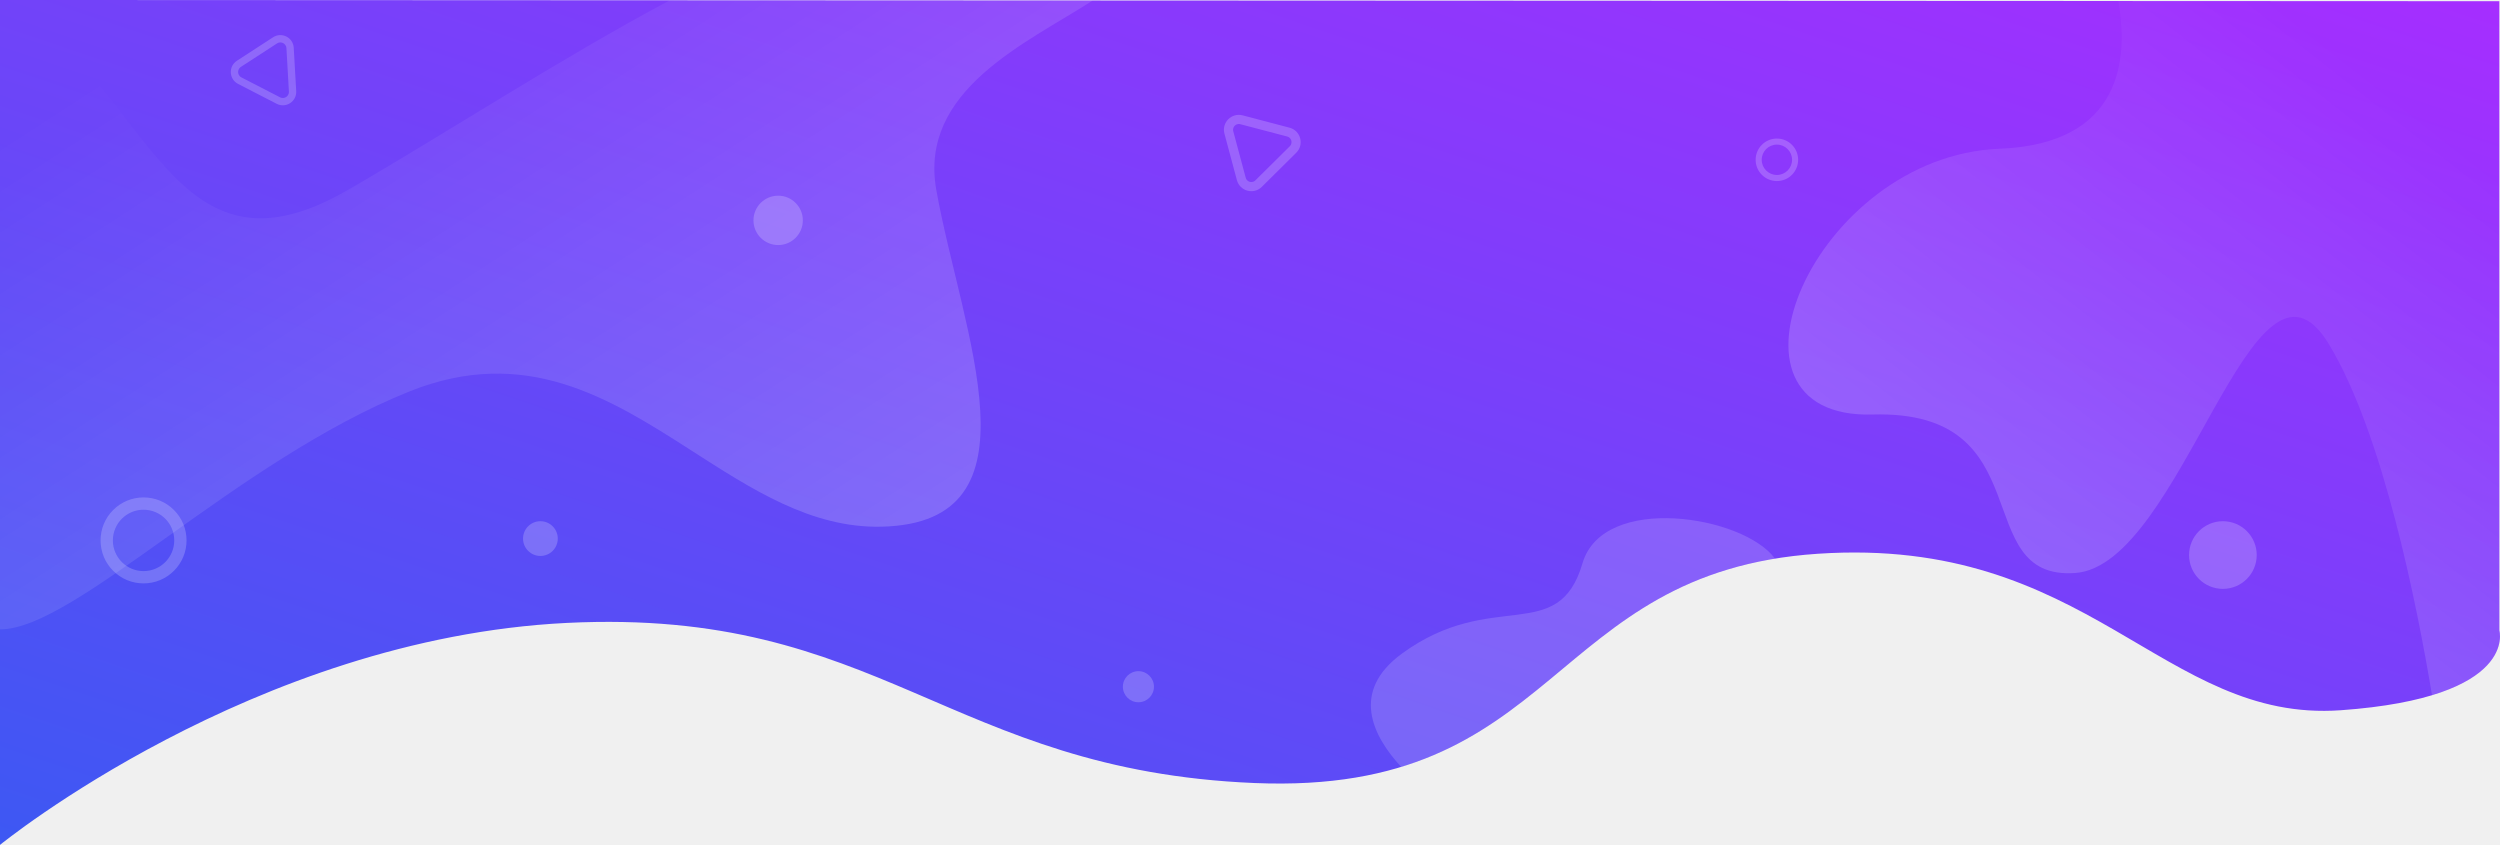
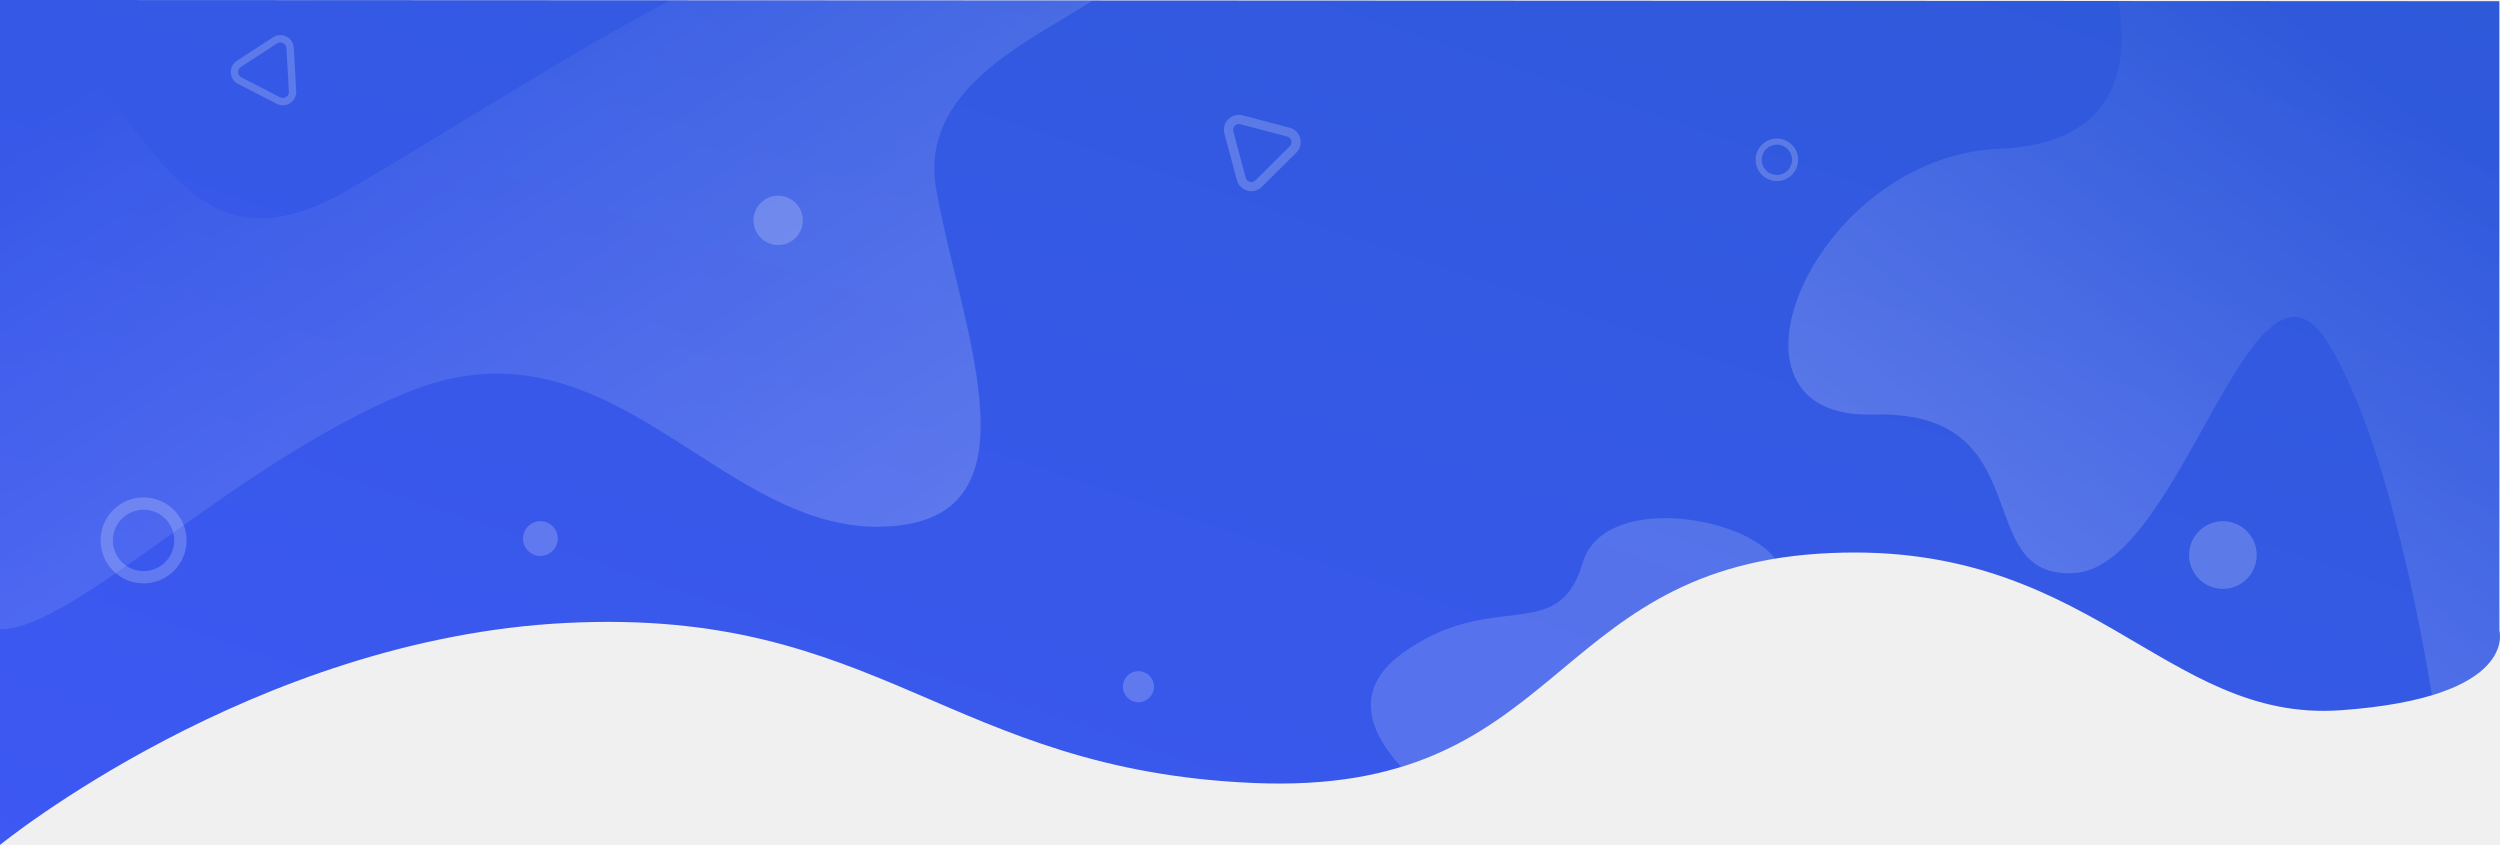
<svg xmlns="http://www.w3.org/2000/svg" xmlns:xlink="http://www.w3.org/1999/xlink" id="Group_202" data-name="Group 202" width="1367.025" height="462" viewBox="0 0 1367.025 462">
  <defs>
    <linearGradient id="linear-gradient" x1="1" y1="0.01" x2="0" y2="1" gradientUnits="objectBoundingBox">
-       <stop offset="0" stop-color="#a52eff" />
+       <stop offset="0" stop-color="#2e59d9" />
      <stop offset="1" stop-color="#3d58f3" />
    </linearGradient>
    <linearGradient id="linear-gradient-2" x1="0.814" y1="0.106" x2="0.213" y2="0.854" gradientUnits="objectBoundingBox">
      <stop offset="0" stop-color="#fff" stop-opacity="0" />
      <stop offset="1" stop-color="#fff" stop-opacity="0.2" />
    </linearGradient>
    <linearGradient id="linear-gradient-3" x1="0.093" y1="0.119" x2="0.916" y2="0.851" xlink:href="#linear-gradient-2" />
  </defs>
  <path id="Path_152" data-name="Path 152" d="M1436,788s138.5-112.93,310-121.387,208.5,80.593,376,87.558S2281.5,638.754,2430,628.8s188.5,92.533,286,85.568,86.667-43.705,86.667-43.705v-344L1436,326Z" transform="translate(-1436 -326)" fill="url(#linear-gradient)" />
  <path id="Path_351" data-name="Path 351" d="M-3034.666,214.667c-41.333-68-80,121.334-138.667,125.333-29.536,2.013-33.726-20.643-42.515-43.3-8.667-22.346-21.808-44.691-68.152-43.367C-3377.333,256-3316,112-3214.666,108c67.471-2.664,70.511-49.656,65.009-80.768l208.324.1v344s6.592,22.366-36.815,35.5C-2986.331,357.575-3005.006,263.463-3034.666,214.667Z" transform="translate(4308 -26.667)" fill="url(#linear-gradient-2)" />
  <path id="Path_195" data-name="Path 195" d="M-1412.5,47a23.348,23.348,0,0,1-16.617-6.883A23.345,23.345,0,0,1-1436,23.5a23.347,23.347,0,0,1,6.883-16.618A23.348,23.348,0,0,1-1412.5,0a23.348,23.348,0,0,1,16.617,6.883A23.347,23.347,0,0,1-1389,23.5a23.345,23.345,0,0,1-6.883,16.617A23.348,23.348,0,0,1-1412.5,47Zm0-40.286A16.805,16.805,0,0,0-1429.285,23.5,16.8,16.8,0,0,0-1412.5,40.286,16.8,16.8,0,0,0-1395.714,23.5,16.805,16.805,0,0,0-1412.5,6.714Z" transform="translate(1490.999 272)" fill="#fff" stroke="rgba(0,0,0,0)" stroke-width="1" opacity="0.2" />
  <path id="Path_355" data-name="Path 355" d="M-4241.53,390.684V46.537l5.658,0c77.6,51.747,88.6,159.233,184.341,104,52.73-30.421,116.771-72.154,176.222-103.822l231.295.113c-36.131,23.25-95.348,48.932-85.517,103.709,14,78,60,182-30,184-38.392.853-70.961-20.493-104.227-41.84-44.718-28.695-90.7-57.391-153.773-32.16-94.464,37.786-183.03,130.145-223.9,130.147Z" transform="translate(4241.531 -46.537)" fill="url(#linear-gradient-3)" />
  <path id="Path_342" data-name="Path 342" d="M-1424.377,23.246a11.548,11.548,0,0,1-8.219-3.4,11.546,11.546,0,0,1-3.4-8.218,11.548,11.548,0,0,1,3.4-8.219,11.548,11.548,0,0,1,8.219-3.4,11.547,11.547,0,0,1,8.219,3.4,11.547,11.547,0,0,1,3.4,8.219,11.546,11.546,0,0,1-3.4,8.218A11.548,11.548,0,0,1-1424.377,23.246Zm0-19.925a8.312,8.312,0,0,0-8.3,8.3,8.311,8.311,0,0,0,8.3,8.3,8.311,8.311,0,0,0,8.3-8.3A8.312,8.312,0,0,0-1424.377,3.321Z" transform="translate(2395.999 75.754)" fill="#fff" stroke="rgba(0,0,0,0)" stroke-width="1" opacity="0.2" />
  <circle id="Ellipse_80" data-name="Ellipse 80" cx="13.5" cy="13.5" r="13.5" transform="translate(412 107)" fill="#fff" opacity="0.2" />
  <circle id="Ellipse_81" data-name="Ellipse 81" cx="18.5" cy="18.5" r="18.5" transform="translate(1197 285)" fill="#fff" opacity="0.2" />
  <circle id="Ellipse_68" data-name="Ellipse 68" cx="8.5" cy="8.5" r="8.5" transform="translate(614 367)" fill="#fff" opacity="0.2" />
  <g id="Path_343" data-name="Path 343" transform="matrix(0.259, 0.966, -0.966, 0.259, 710.181, 49.242)" fill="none" opacity="0.2">
    <path d="M18.565,10.207a8.165,8.165,0,0,1,14.178,0L45.89,33.214A8.165,8.165,0,0,1,38.8,45.43H12.507A8.165,8.165,0,0,1,5.418,33.214Z" stroke="none" />
    <path d="M 25.654 11.093 C 25.102 11.093 23.729 11.249 22.906 12.688 L 9.759 35.695 C 8.943 37.123 9.495 38.38 9.77 38.854 C 10.045 39.328 10.862 40.43 12.507 40.43 L 38.801 40.43 C 40.446 40.43 41.263 39.328 41.538 38.854 C 41.813 38.38 42.365 37.123 41.549 35.695 L 28.402 12.688 C 27.58 11.249 26.206 11.093 25.654 11.093 M 25.654 6.093 C 28.415 6.093 31.176 7.465 32.743 10.207 L 45.89 33.214 C 49 38.658 45.07 45.43 38.801 45.43 L 12.507 45.43 C 6.238 45.43 2.308 38.658 5.418 33.214 L 18.565 10.207 C 20.132 7.465 22.893 6.093 25.654 6.093 Z" stroke="none" fill="#fff" />
  </g>
  <g id="Path_344" data-name="Path 344" transform="matrix(-0.839, 0.545, -0.545, -0.839, 181.642, 48.728)" fill="none" opacity="0.2">
    <path d="M17.093,9.782a7.321,7.321,0,0,1,12.712,0L41.592,30.409a7.32,7.32,0,0,1-6.356,10.952H11.662A7.321,7.321,0,0,1,5.306,30.409Z" stroke="none" />
    <path d="M 23.449 10.093 C 22.869 10.093 21.429 10.256 20.566 11.766 L 8.779 32.394 C 7.922 33.892 8.501 35.211 8.79 35.708 C 9.078 36.205 9.936 37.362 11.662 37.362 L 35.236 37.362 C 36.962 37.362 37.819 36.205 38.108 35.708 C 38.396 35.211 38.975 33.892 38.119 32.394 L 26.332 11.766 C 25.469 10.256 24.028 10.093 23.449 10.093 M 23.449 6.093 C 25.924 6.093 28.399 7.323 29.805 9.782 L 41.592 30.409 C 44.38 35.29 40.857 41.362 35.236 41.362 L 11.662 41.362 C 6.041 41.362 2.517 35.29 5.306 30.409 L 17.093 9.782 C 18.498 7.323 20.973 6.093 23.449 6.093 Z" stroke="none" fill="#fff" />
  </g>
  <path id="Path_349" data-name="Path 349" d="M-3541.334,357.334c49.333-36,85.334-4,98.667-49.334,11.337-38.546,88.224-26,105.256-2.529-99.087,16.29-120.5,88.257-204.39,113.885C-3557.392,402.493-3569.836,378.133-3541.334,357.334Z" transform="translate(4308)" fill="#fff" opacity="0.16" />
  <circle id="Ellipse_82" data-name="Ellipse 82" cx="9.5" cy="9.5" r="9.5" transform="translate(286 285)" fill="#fff" opacity="0.2" />
</svg>
